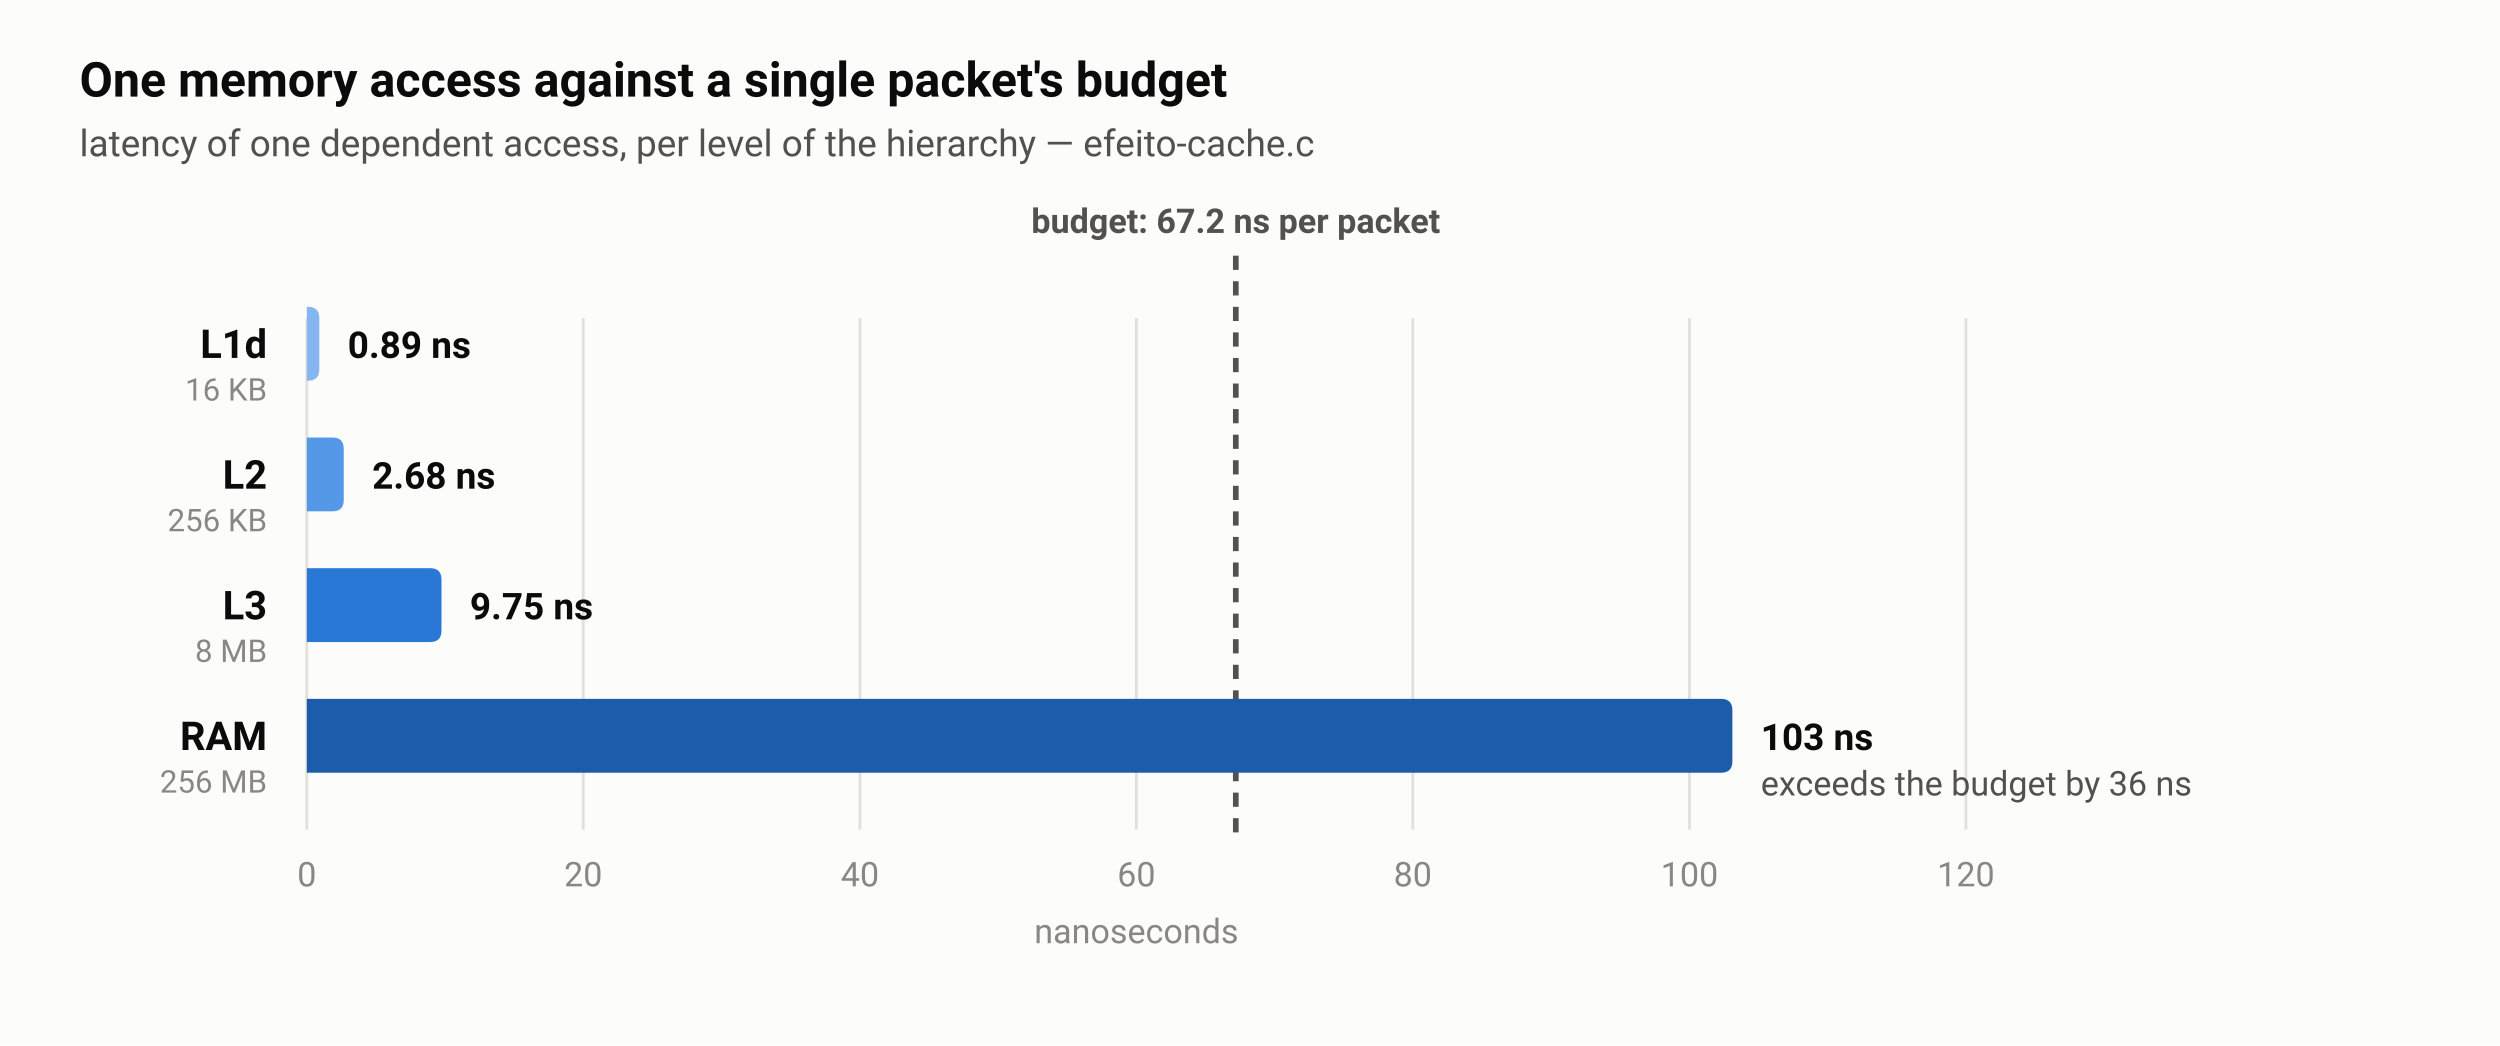
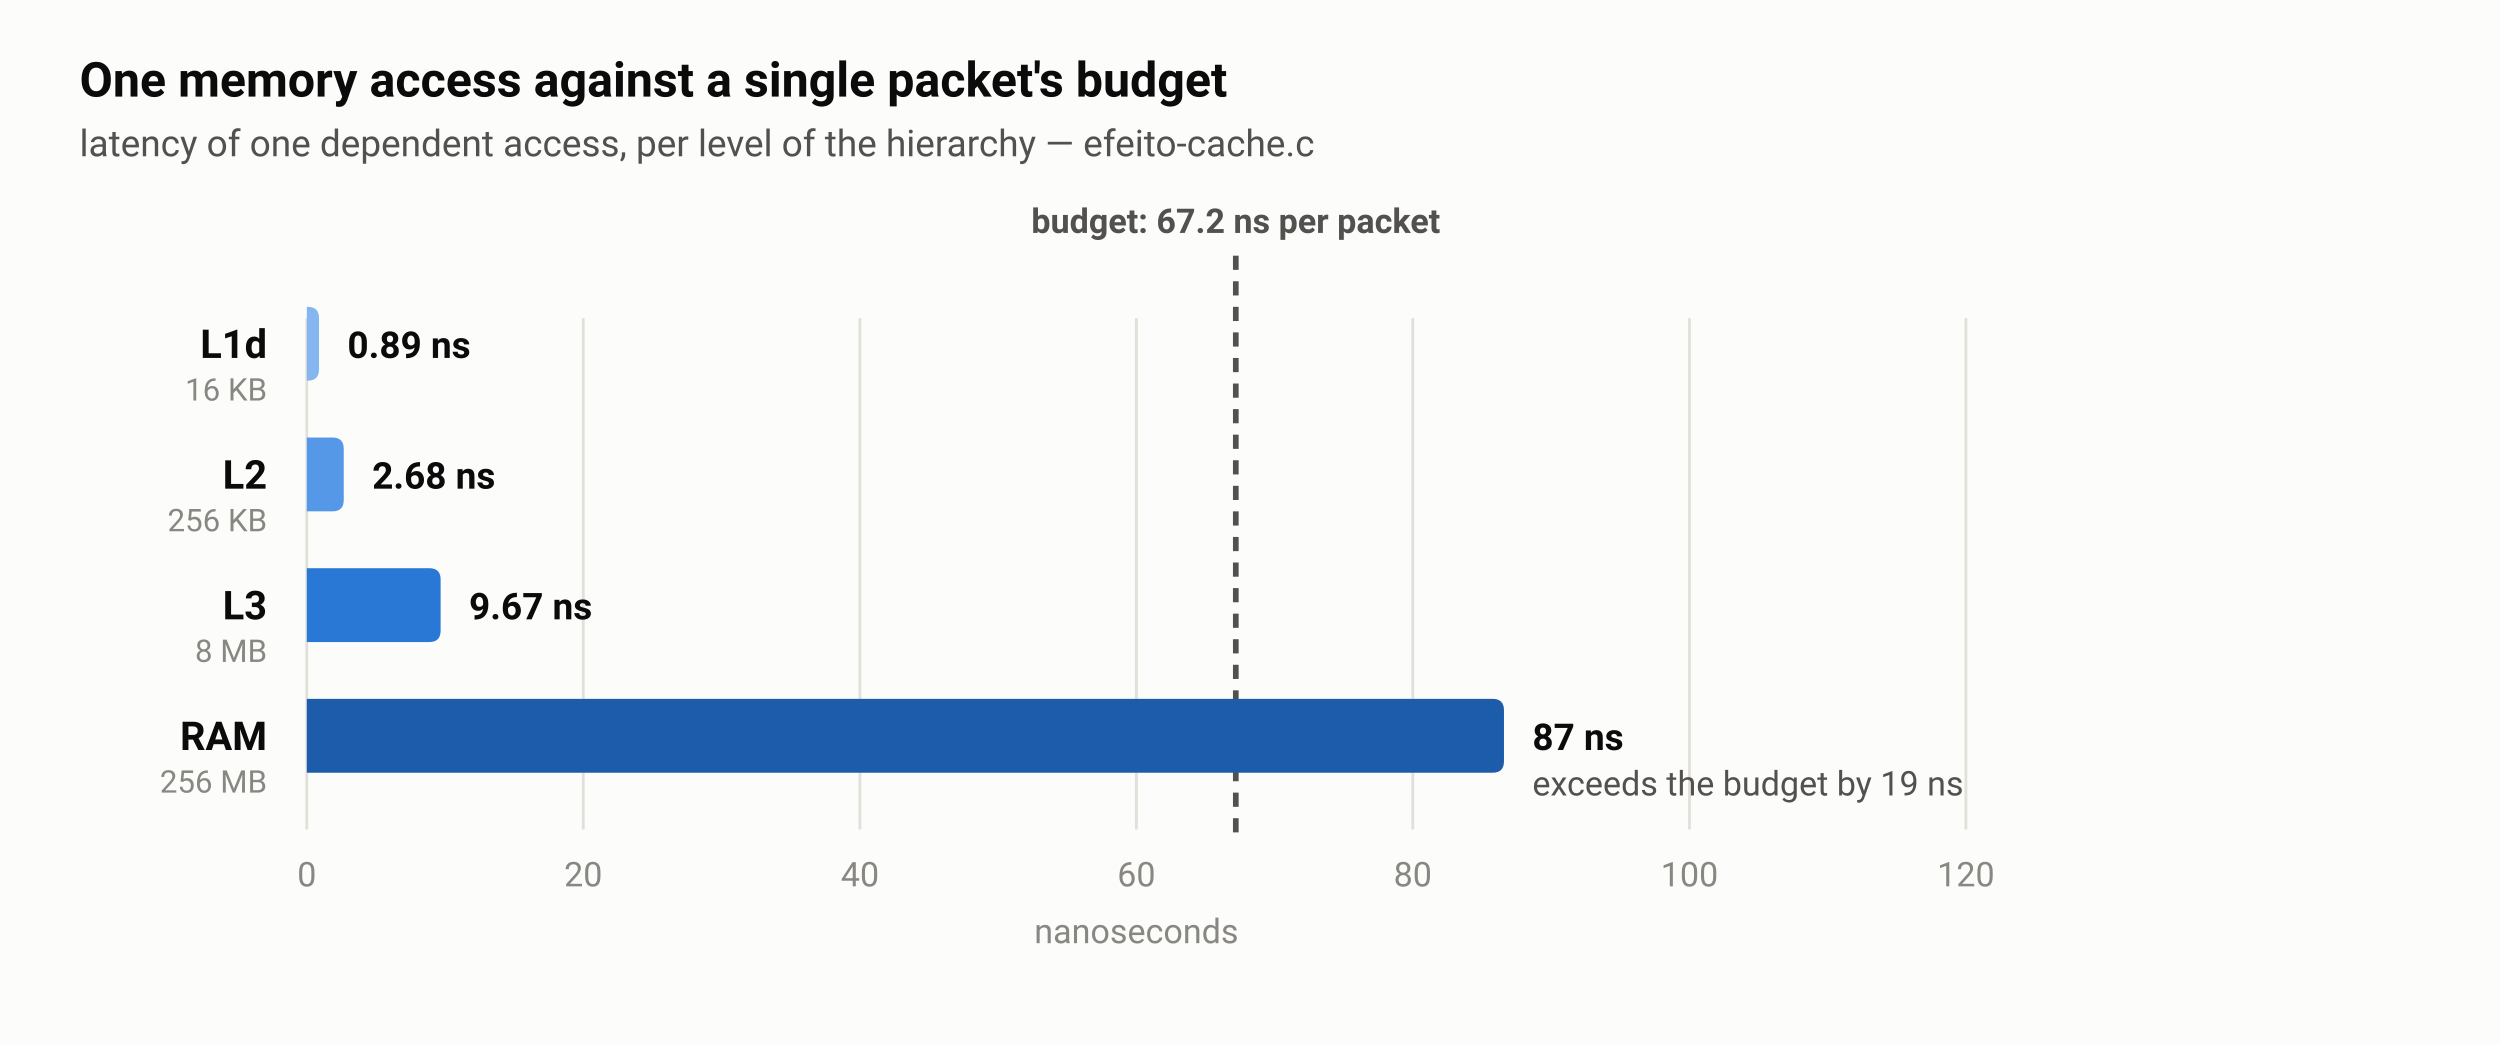
<svg xmlns="http://www.w3.org/2000/svg" viewBox="0 0 880 368" width="880" height="368" role="img" aria-labelledby="t d" font-family="system-ui, -apple-system, 'Segoe UI', Roboto, sans-serif">
  <rect width="880" height="368" fill="#fcfcfb" />
  <text x="28.0" y="34.0" fill="#0b0b0b" font-size="17" font-weight="600" text-anchor="start" font-family="system-ui, -apple-system, 'Segoe UI', Roboto, sans-serif">One memory access against a single packet's budget</text>
  <text x="28.0" y="55.0" fill="#52514e" font-size="13" font-weight="400" text-anchor="start" font-family="system-ui, -apple-system, 'Segoe UI', Roboto, sans-serif">latency of one dependent access, per level of the hierarchy — efeito-cache.c</text>
  <line x1="108.0" y1="112.0" x2="108.0" y2="292.0" stroke="#e1e0d9" stroke-width="1" />
  <text x="108.0" y="312.0" fill="#898781" font-size="12" font-weight="400" text-anchor="middle" font-family="system-ui, -apple-system, 'Segoe UI', Roboto, sans-serif" font-variant-numeric="tabular-nums">0</text>
  <line x1="205.3" y1="112.0" x2="205.3" y2="292.0" stroke="#e1e0d9" stroke-width="1" />
  <text x="205.3" y="312.0" fill="#898781" font-size="12" font-weight="400" text-anchor="middle" font-family="system-ui, -apple-system, 'Segoe UI', Roboto, sans-serif" font-variant-numeric="tabular-nums">20</text>
  <line x1="302.7" y1="112.0" x2="302.7" y2="292.0" stroke="#e1e0d9" stroke-width="1" />
  <text x="302.7" y="312.0" fill="#898781" font-size="12" font-weight="400" text-anchor="middle" font-family="system-ui, -apple-system, 'Segoe UI', Roboto, sans-serif" font-variant-numeric="tabular-nums">40</text>
  <line x1="400.0" y1="112.0" x2="400.0" y2="292.0" stroke="#e1e0d9" stroke-width="1" />
  <text x="400.0" y="312.0" fill="#898781" font-size="12" font-weight="400" text-anchor="middle" font-family="system-ui, -apple-system, 'Segoe UI', Roboto, sans-serif" font-variant-numeric="tabular-nums">60</text>
  <line x1="497.3" y1="112.0" x2="497.3" y2="292.0" stroke="#e1e0d9" stroke-width="1" />
  <text x="497.3" y="312.0" fill="#898781" font-size="12" font-weight="400" text-anchor="middle" font-family="system-ui, -apple-system, 'Segoe UI', Roboto, sans-serif" font-variant-numeric="tabular-nums">80</text>
  <line x1="594.7" y1="112.0" x2="594.7" y2="292.0" stroke="#e1e0d9" stroke-width="1" />
  <text x="594.7" y="312.0" fill="#898781" font-size="12" font-weight="400" text-anchor="middle" font-family="system-ui, -apple-system, 'Segoe UI', Roboto, sans-serif" font-variant-numeric="tabular-nums">100</text>
  <line x1="692.0" y1="112.0" x2="692.0" y2="292.0" stroke="#e1e0d9" stroke-width="1" />
  <text x="692.0" y="312.0" fill="#898781" font-size="12" font-weight="400" text-anchor="middle" font-family="system-ui, -apple-system, 'Segoe UI', Roboto, sans-serif" font-variant-numeric="tabular-nums">120</text>
  <text x="400.0" y="332.0" fill="#898781" font-size="12" font-weight="400" text-anchor="middle" font-family="system-ui, -apple-system, 'Segoe UI', Roboto, sans-serif">nanoseconds</text>
  <line x1="435.0" y1="90.0" x2="435.0" y2="294.0" stroke="#52514e" stroke-width="2" stroke-dasharray="5 4" />
  <text x="435.0" y="82.0" fill="#52514e" font-size="12" font-weight="600" text-anchor="middle" font-family="system-ui, -apple-system, 'Segoe UI', Roboto, sans-serif">budget: 67.2 ns per packet</text>
  <text x="94.0" y="126.0" fill="#0b0b0b" font-size="14" font-weight="600" text-anchor="end" font-family="system-ui, -apple-system, 'Segoe UI', Roboto, sans-serif">L1d</text>
  <text x="94.0" y="141.0" fill="#898781" font-size="11" font-weight="400" text-anchor="end" font-family="system-ui, -apple-system, 'Segoe UI', Roboto, sans-serif">16 KB</text>
-   <path d="M108.0,108.0 H108.4 Q112.4,108.0 112.4,112.0 V130.0 Q112.4,134.0 108.4,134.0 H108.0 Z" fill="#86b6ef" />
-   <text x="122.4" y="126.0" fill="#0b0b0b" font-size="13" font-weight="600" text-anchor="start" font-family="system-ui, -apple-system, 'Segoe UI', Roboto, sans-serif" font-variant-numeric="tabular-nums">0.89 ns</text>
+   <path d="M108.0,108.0 H108.3 Q112.3,108.0 112.3,112.0 V130.0 Q112.3,134.0 108.3,134.0 H108.0 Z" fill="#86b6ef" />
+   <text x="122.3" y="126.0" fill="#0b0b0b" font-size="13" font-weight="600" text-anchor="start" font-family="system-ui, -apple-system, 'Segoe UI', Roboto, sans-serif" font-variant-numeric="tabular-nums">0.89 ns</text>
  <text x="94.0" y="172.0" fill="#0b0b0b" font-size="14" font-weight="600" text-anchor="end" font-family="system-ui, -apple-system, 'Segoe UI', Roboto, sans-serif">L2</text>
  <text x="94.0" y="187.0" fill="#898781" font-size="11" font-weight="400" text-anchor="end" font-family="system-ui, -apple-system, 'Segoe UI', Roboto, sans-serif">256 KB</text>
  <path d="M108.0,154.0 H117.0 Q121.0,154.0 121.0,158.0 V176.0 Q121.0,180.0 117.0,180.0 H108.0 Z" fill="#5598e7" />
  <text x="131.0" y="172.0" fill="#0b0b0b" font-size="13" font-weight="600" text-anchor="start" font-family="system-ui, -apple-system, 'Segoe UI', Roboto, sans-serif" font-variant-numeric="tabular-nums">2.68 ns</text>
  <text x="94.0" y="218.0" fill="#0b0b0b" font-size="14" font-weight="600" text-anchor="end" font-family="system-ui, -apple-system, 'Segoe UI', Roboto, sans-serif">L3</text>
  <text x="94.0" y="233.0" fill="#898781" font-size="11" font-weight="400" text-anchor="end" font-family="system-ui, -apple-system, 'Segoe UI', Roboto, sans-serif">8 MB</text>
-   <path d="M108.0,200.0 H151.4 Q155.4,200.0 155.4,204.0 V222.0 Q155.4,226.0 151.4,226.0 H108.0 Z" fill="#2a78d6" />
-   <text x="165.4" y="218.0" fill="#0b0b0b" font-size="13" font-weight="600" text-anchor="start" font-family="system-ui, -apple-system, 'Segoe UI', Roboto, sans-serif" font-variant-numeric="tabular-nums">9.75 ns</text>
+   <path d="M108.0,200.0 H151.1 Q155.1,200.0 155.1,204.0 V222.0 Q155.1,226.0 151.1,226.0 H108.0 Z" fill="#2a78d6" />
+   <text x="165.1" y="218.0" fill="#0b0b0b" font-size="13" font-weight="600" text-anchor="start" font-family="system-ui, -apple-system, 'Segoe UI', Roboto, sans-serif" font-variant-numeric="tabular-nums">9.67 ns</text>
  <text x="94.0" y="264.0" fill="#0b0b0b" font-size="14" font-weight="600" text-anchor="end" font-family="system-ui, -apple-system, 'Segoe UI', Roboto, sans-serif">RAM</text>
  <text x="94.0" y="279.0" fill="#898781" font-size="11" font-weight="400" text-anchor="end" font-family="system-ui, -apple-system, 'Segoe UI', Roboto, sans-serif">256 MB</text>
-   <path d="M108.0,246.0 H605.8 Q609.8,246.0 609.8,250.0 V268.0 Q609.8,272.0 605.8,272.0 H108.0 Z" fill="#1c5cab" />
-   <text x="619.8" y="264.0" fill="#0b0b0b" font-size="13" font-weight="600" text-anchor="start" font-family="system-ui, -apple-system, 'Segoe UI', Roboto, sans-serif" font-variant-numeric="tabular-nums">103 ns</text>
-   <text x="619.8" y="280.0" fill="#52514e" font-size="12" font-weight="400" text-anchor="start" font-family="system-ui, -apple-system, 'Segoe UI', Roboto, sans-serif">exceeds the budget by 36 ns</text>
+   <path d="M108.0,246.0 H525.4 Q529.4,246.0 529.4,250.0 V268.0 Q529.4,272.0 525.4,272.0 H108.0 Z" fill="#1c5cab" />
+   <text x="539.4" y="264.0" fill="#0b0b0b" font-size="13" font-weight="600" text-anchor="start" font-family="system-ui, -apple-system, 'Segoe UI', Roboto, sans-serif" font-variant-numeric="tabular-nums">87 ns</text>
+   <text x="539.4" y="280.0" fill="#52514e" font-size="12" font-weight="400" text-anchor="start" font-family="system-ui, -apple-system, 'Segoe UI', Roboto, sans-serif">exceeds the budget by 19 ns</text>
</svg>
